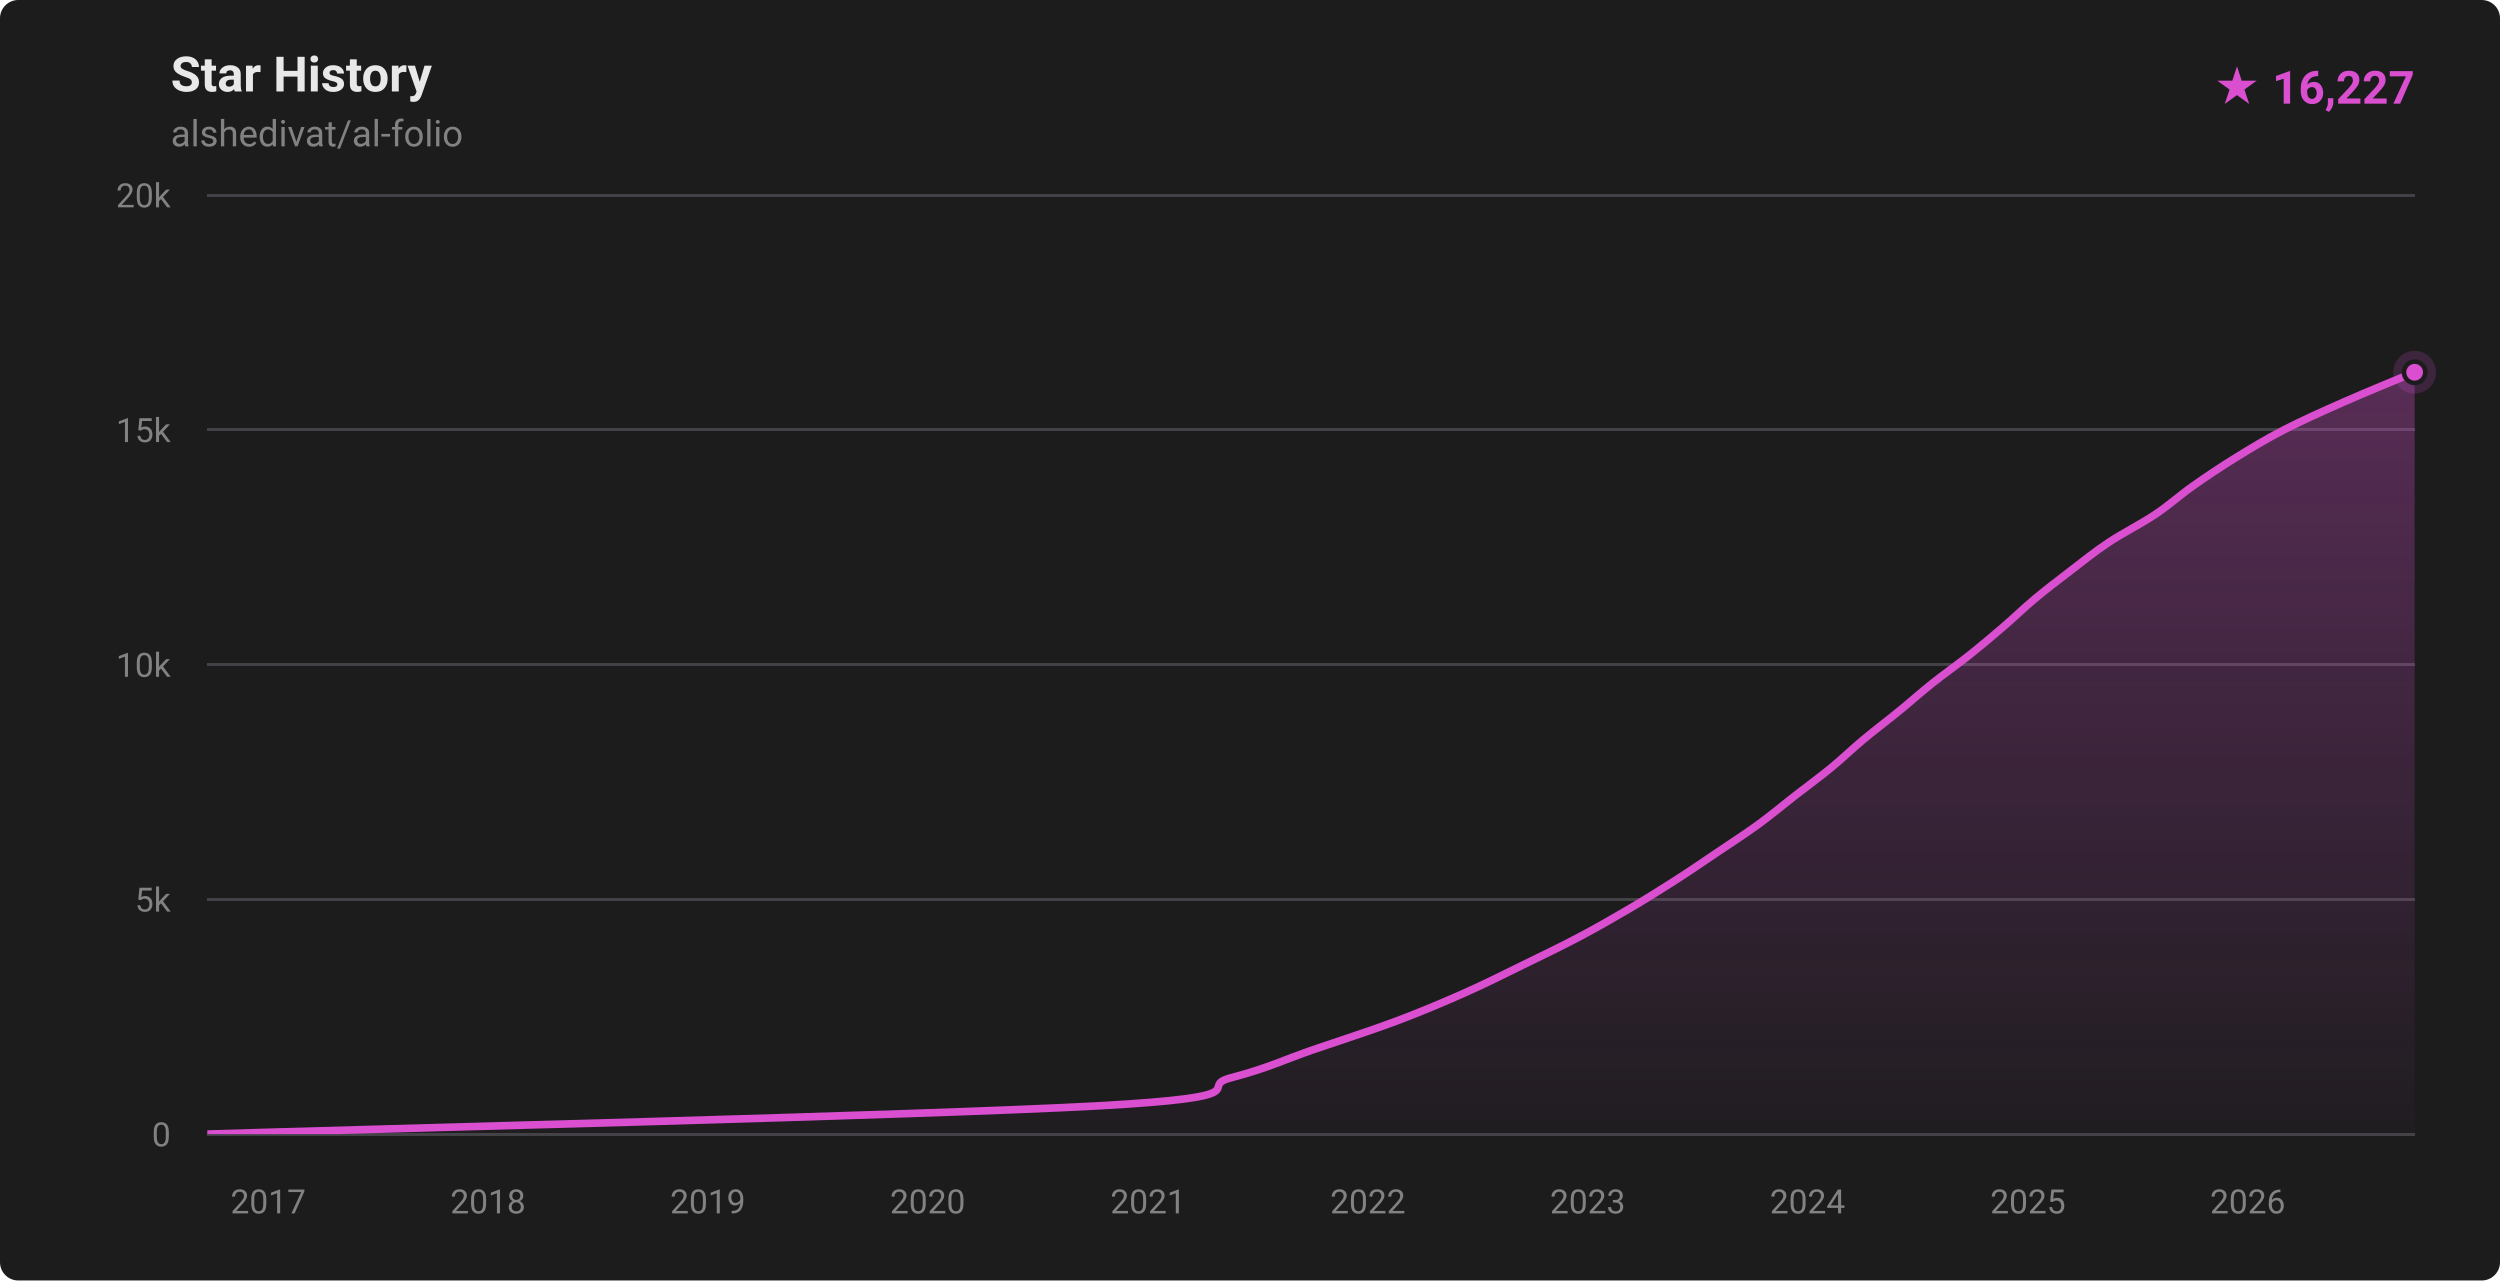
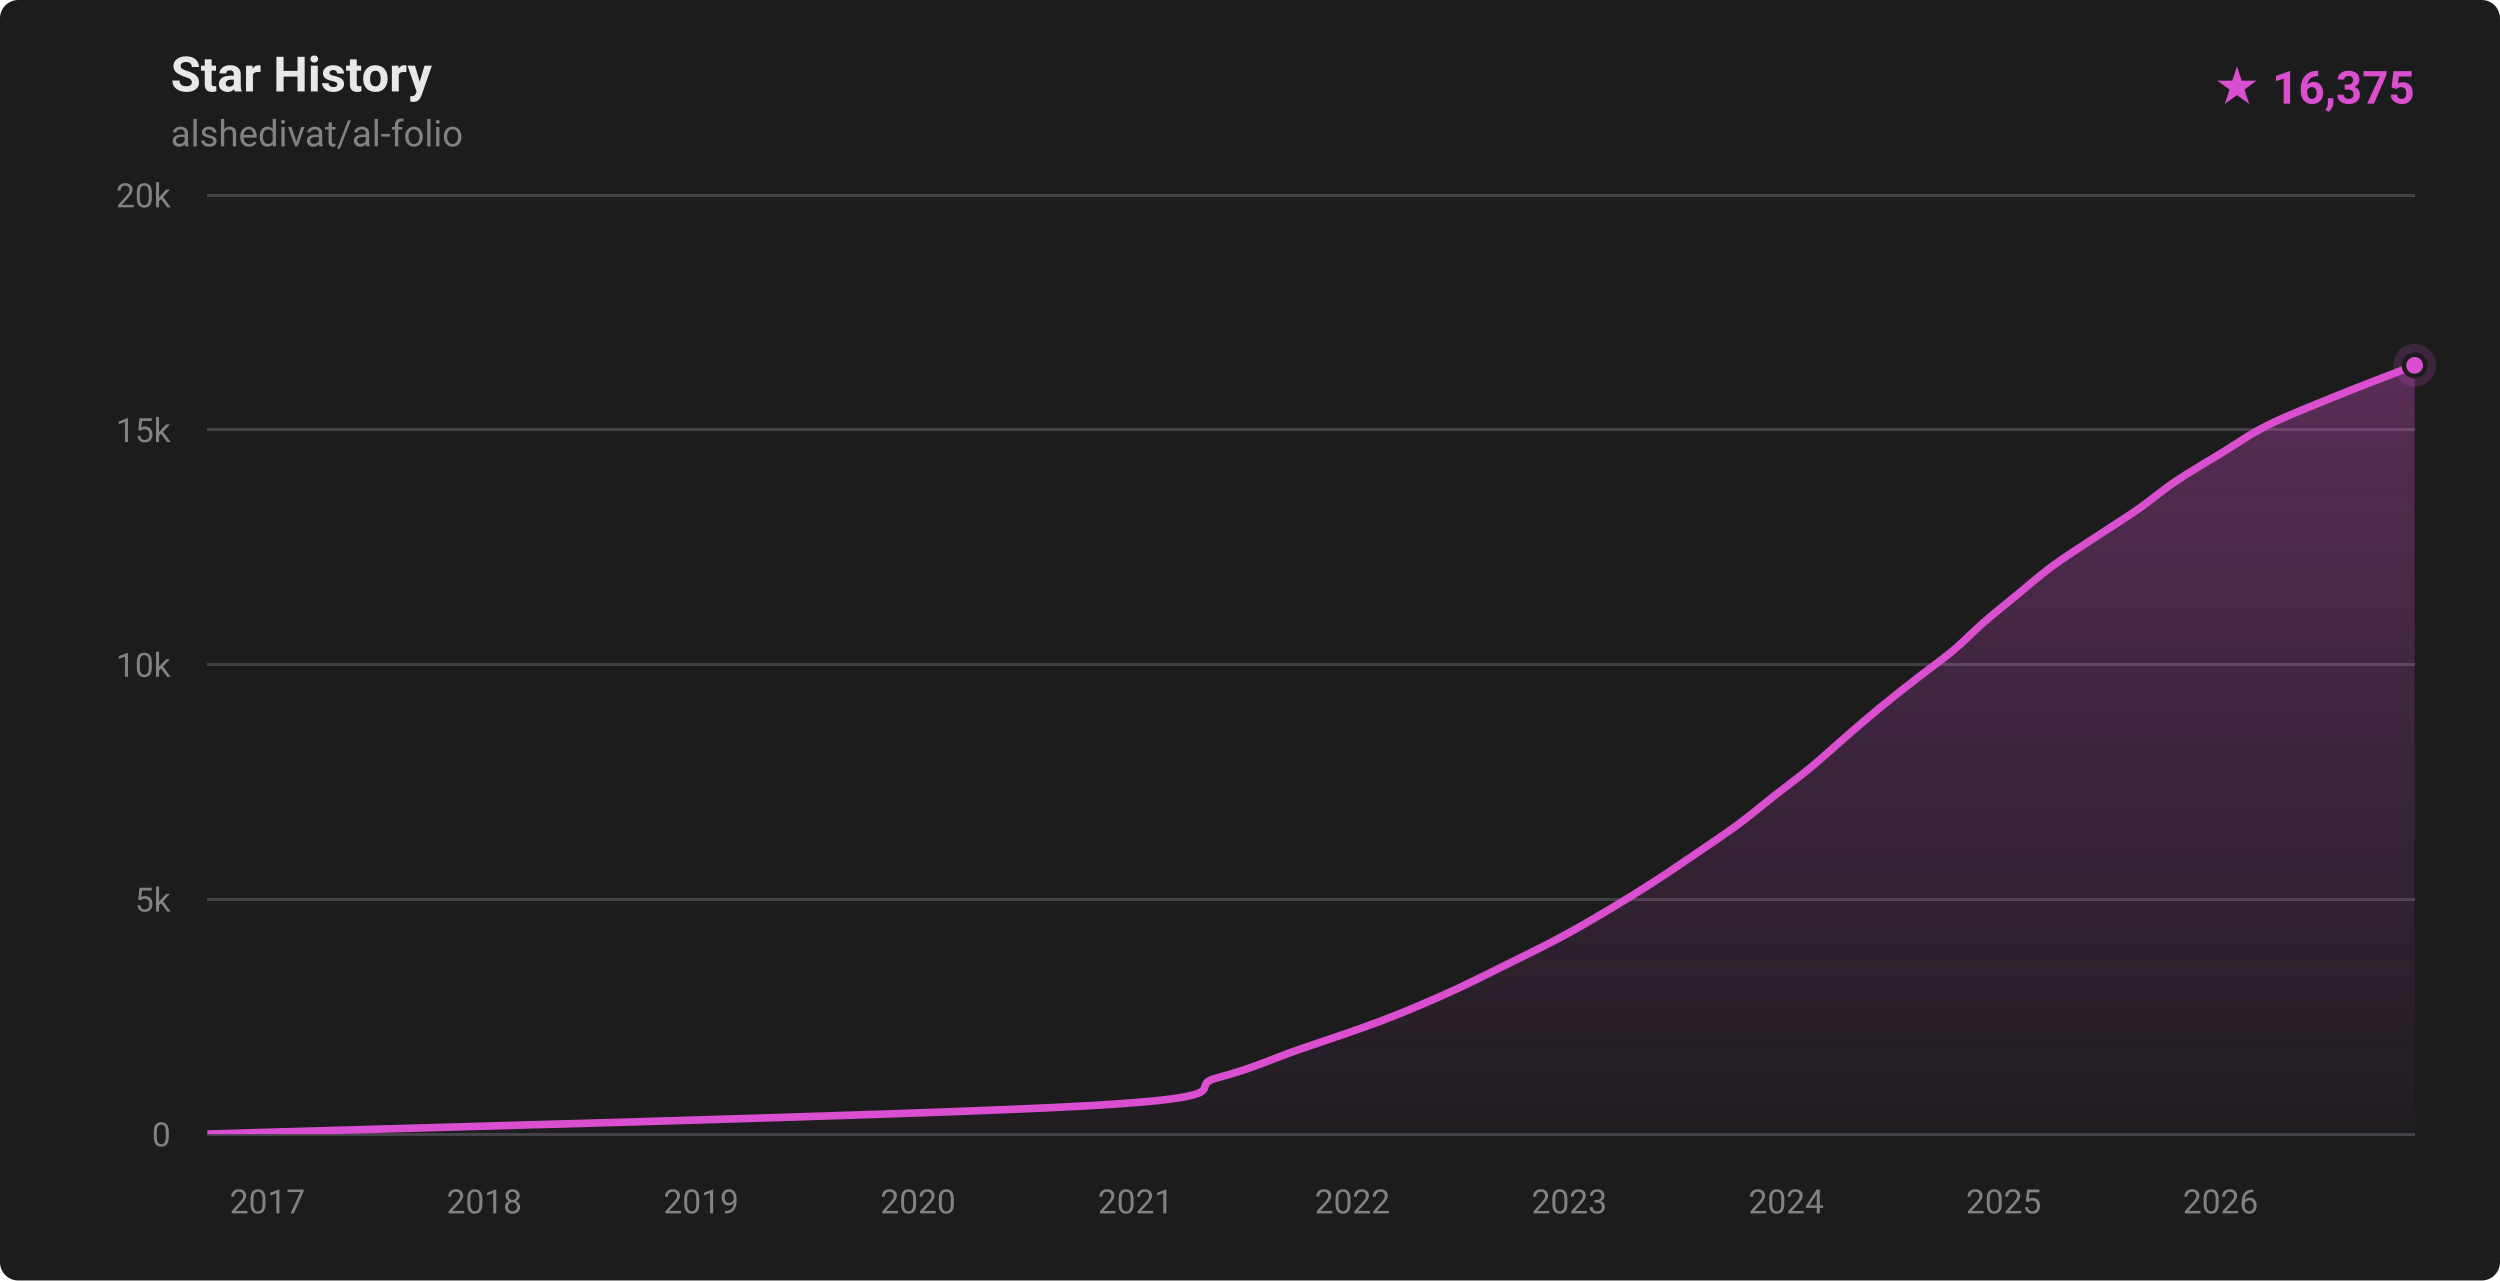
- <svg xmlns="http://www.w3.org/2000/svg" width="820" height="420" viewBox="0 0 820 420" role="img" aria-label="Star history for alshedivat/al-folio: 16227 stars">
+ <svg xmlns="http://www.w3.org/2000/svg" width="820" height="420" viewBox="0 0 820 420" role="img" aria-label="Star history for alshedivat/al-folio: 16375 stars">
  <defs>
    <linearGradient id="fill-dark" x1="0" y1="0" x2="0" y2="1">
      <stop offset="0%" stop-color="rgba(217,79,208,0.32)" />
      <stop offset="100%" stop-color="rgba(217,79,208,0.02)" />
    </linearGradient>
    <clipPath id="plot-dark">
      <rect x="68" y="64" width="724" height="308" />
    </clipPath>
  </defs>
  <style>
    .ttl { font: 600 16px -apple-system,BlinkMacSystemFont,'Segoe UI',Roboto,'Helvetica Neue',Arial,sans-serif; fill: #e8e8e8; }
    .sub { font: 400 12px -apple-system,BlinkMacSystemFont,'Segoe UI',Roboto,'Helvetica Neue',Arial,sans-serif; fill: #828282; }
    .ax  { font: 400 11px -apple-system,BlinkMacSystemFont,'Segoe UI',Roboto,'Helvetica Neue',Arial,sans-serif; fill: #828282; }
    .tot { font: 700 15px -apple-system,BlinkMacSystemFont,'Segoe UI',Roboto,'Helvetica Neue',Arial,sans-serif; fill: #d94fd0; }
  </style>
  <rect width="820" height="420" fill="#1c1c1d" rx="6" />
  <text x="56" y="30" class="ttl">Star History</text>
  <text x="56" y="48" class="sub">alshedivat/al-folio</text>
-   <text x="792" y="34" text-anchor="end" class="tot">★ 16,227</text>
+   <text x="792" y="34" text-anchor="end" class="tot">★ 16,375</text>
  <g stroke="#424246" stroke-width="1" shape-rendering="crispEdges">
    <line x1="68" y1="372.00" x2="792" y2="372.00" />
    <line x1="68" y1="295.00" x2="792" y2="295.00" />
    <line x1="68" y1="218.00" x2="792" y2="218.00" />
    <line x1="68" y1="141.00" x2="792" y2="141.00" />
    <line x1="68" y1="64.00" x2="792" y2="64.00" />
  </g>
  <g>
    <text x="56" y="376.00" text-anchor="end" class="ax">0</text>
    <text x="56" y="299.00" text-anchor="end" class="ax">5k</text>
    <text x="56" y="222.00" text-anchor="end" class="ax">10k</text>
    <text x="56" y="145.00" text-anchor="end" class="ax">15k</text>
    <text x="56" y="68.00" text-anchor="end" class="ax">20k</text>
  </g>
  <g>
-     <text x="87.97" y="398" text-anchor="middle" class="ax">2017</text>
-     <text x="160.07" y="398" text-anchor="middle" class="ax">2018</text>
-     <text x="232.17" y="398" text-anchor="middle" class="ax">2019</text>
-     <text x="304.27" y="398" text-anchor="middle" class="ax">2020</text>
-     <text x="376.56" y="398" text-anchor="middle" class="ax">2021</text>
-     <text x="448.66" y="398" text-anchor="middle" class="ax">2022</text>
-     <text x="520.76" y="398" text-anchor="middle" class="ax">2023</text>
-     <text x="592.86" y="398" text-anchor="middle" class="ax">2024</text>
-     <text x="665.16" y="398" text-anchor="middle" class="ax">2025</text>
-     <text x="737.25" y="398" text-anchor="middle" class="ax">2026</text>
+     <text x="87.71" y="398" text-anchor="middle" class="ax">2017</text>
+     <text x="158.85" y="398" text-anchor="middle" class="ax">2018</text>
+     <text x="229.98" y="398" text-anchor="middle" class="ax">2019</text>
+     <text x="301.12" y="398" text-anchor="middle" class="ax">2020</text>
+     <text x="372.46" y="398" text-anchor="middle" class="ax">2021</text>
+     <text x="443.59" y="398" text-anchor="middle" class="ax">2022</text>
+     <text x="514.73" y="398" text-anchor="middle" class="ax">2023</text>
+     <text x="585.87" y="398" text-anchor="middle" class="ax">2024</text>
+     <text x="657.20" y="398" text-anchor="middle" class="ax">2025</text>
+     <text x="728.34" y="398" text-anchor="middle" class="ax">2026</text>
  </g>
  <g clip-path="url(#plot-dark)">
-     <path d="M 68.00,371.98 C 116.63,370.44 303.84,365.82 359.81,362.74 C 415.78,359.66 391.98,356.58 403.81,353.50 C 415.65,350.42 421.86,347.34 430.85,344.26 C 439.83,341.18 449.50,338.10 457.72,335.02 C 465.94,331.94 473.20,328.86 480.16,325.78 C 487.12,322.70 493.17,319.62 499.48,316.54 C 505.79,313.46 512.19,310.38 518.01,307.30 C 523.83,304.22 529.19,301.14 534.43,298.06 C 539.66,294.98 544.60,291.90 549.40,288.82 C 554.21,285.74 558.68,282.66 563.25,279.58 C 567.82,276.50 572.59,273.42 576.82,270.34 C 581.05,267.26 584.66,264.18 588.62,261.10 C 592.58,258.02 596.82,254.94 600.57,251.86 C 604.32,248.78 607.45,245.70 611.14,242.62 C 614.83,239.54 618.94,236.46 622.71,233.38 C 626.49,230.30 629.92,227.22 633.78,224.14 C 637.65,221.06 642.04,217.98 645.92,214.90 C 649.79,211.82 653.44,208.74 657.02,205.66 C 660.61,202.58 663.73,199.50 667.42,196.42 C 671.11,193.34 675.14,190.26 679.17,187.18 C 683.20,184.10 686.96,181.02 691.59,177.94 C 696.22,174.86 702.35,171.78 706.96,168.70 C 711.56,165.62 714.86,162.54 719.22,159.46 C 723.59,156.38 728.16,153.30 733.14,150.22 C 738.13,147.14 743.16,144.06 749.14,140.98 C 755.12,137.90 762.04,134.82 769.01,131.74 C 775.98,128.66 787.13,124.11 790.96,122.50 C 794.79,120.90 791.83,122.17 792.00,122.10 L 792.00,372.00 L 68.00,372.00 Z" fill="url(#fill-dark)" />
-     <path d="M 68.00,371.98 C 116.63,370.44 303.84,365.82 359.81,362.74 C 415.78,359.66 391.98,356.58 403.81,353.50 C 415.65,350.42 421.86,347.34 430.85,344.26 C 439.83,341.18 449.50,338.10 457.72,335.02 C 465.94,331.94 473.20,328.86 480.16,325.78 C 487.12,322.70 493.17,319.62 499.48,316.54 C 505.79,313.46 512.19,310.38 518.01,307.30 C 523.83,304.22 529.19,301.14 534.43,298.06 C 539.66,294.98 544.60,291.90 549.40,288.82 C 554.21,285.74 558.68,282.66 563.25,279.58 C 567.82,276.50 572.59,273.42 576.82,270.34 C 581.05,267.26 584.66,264.18 588.62,261.10 C 592.58,258.02 596.82,254.94 600.57,251.86 C 604.32,248.78 607.45,245.70 611.14,242.62 C 614.83,239.54 618.94,236.46 622.71,233.38 C 626.49,230.30 629.92,227.22 633.78,224.14 C 637.65,221.06 642.04,217.98 645.92,214.90 C 649.79,211.82 653.44,208.74 657.02,205.66 C 660.61,202.58 663.73,199.50 667.42,196.42 C 671.11,193.34 675.14,190.26 679.17,187.18 C 683.20,184.10 686.96,181.02 691.59,177.94 C 696.22,174.86 702.35,171.78 706.96,168.70 C 711.56,165.62 714.86,162.54 719.22,159.46 C 723.59,156.38 728.16,153.30 733.14,150.22 C 738.13,147.14 743.16,144.06 749.14,140.98 C 755.12,137.90 762.04,134.82 769.01,131.74 C 775.98,128.66 787.13,124.11 790.96,122.50 C 794.79,120.90 791.83,122.17 792.00,122.10" fill="none" stroke="#d94fd0" stroke-width="2.5" stroke-linecap="round" stroke-linejoin="round" />
+     <path d="M 68.00,371.98 C 115.99,370.44 300.70,365.82 355.92,362.74 C 411.15,359.66 387.66,356.58 399.34,353.50 C 411.02,350.42 417.14,347.34 426.01,344.26 C 434.89,341.18 444.45,338.10 452.57,335.02 C 460.69,331.94 467.85,328.86 474.72,325.78 C 481.59,322.70 487.57,319.62 493.80,316.54 C 500.03,313.46 506.39,310.38 512.13,307.30 C 517.87,304.22 523.09,301.14 528.25,298.06 C 533.41,294.98 538.35,291.90 543.11,288.82 C 547.88,285.74 552.34,282.66 556.85,279.58 C 561.37,276.50 566.03,273.42 570.19,270.34 C 574.36,267.26 577.92,264.18 581.85,261.10 C 585.77,258.02 589.70,255.20 593.74,251.86 C 597.78,248.53 602.21,244.42 606.08,241.08 C 609.95,237.75 613.20,234.92 616.96,231.84 C 620.71,228.76 624.67,225.68 628.61,222.60 C 632.56,219.52 636.95,216.44 640.63,213.36 C 644.31,210.28 647.14,207.20 650.67,204.12 C 654.21,201.04 658.09,197.96 661.85,194.88 C 665.61,191.80 669.05,188.72 673.24,185.64 C 677.43,182.56 682.34,179.48 686.98,176.40 C 691.61,173.32 696.64,170.24 701.07,167.16 C 705.50,164.08 708.97,161.00 713.54,157.92 C 718.11,154.84 723.44,151.76 728.50,148.68 C 733.56,145.60 737.71,142.52 743.88,139.44 C 750.04,136.36 757.96,133.28 765.49,130.20 C 773.03,127.12 784.66,122.69 789.08,120.96 C 793.50,119.23 791.51,120.01 792.00,119.83 L 792.00,372.00 L 68.00,372.00 Z" fill="url(#fill-dark)" />
+     <path d="M 68.00,371.98 C 115.99,370.44 300.70,365.82 355.92,362.74 C 411.15,359.66 387.66,356.58 399.34,353.50 C 411.02,350.42 417.14,347.34 426.01,344.26 C 434.89,341.18 444.45,338.10 452.57,335.02 C 460.69,331.94 467.85,328.86 474.72,325.78 C 481.59,322.70 487.57,319.62 493.80,316.54 C 500.03,313.46 506.39,310.38 512.13,307.30 C 517.87,304.22 523.09,301.14 528.25,298.06 C 533.41,294.98 538.35,291.90 543.11,288.82 C 547.88,285.74 552.34,282.66 556.85,279.58 C 561.37,276.50 566.03,273.42 570.19,270.34 C 574.36,267.26 577.92,264.18 581.85,261.10 C 585.77,258.02 589.70,255.20 593.74,251.86 C 597.78,248.53 602.21,244.42 606.08,241.08 C 609.95,237.75 613.20,234.92 616.96,231.84 C 620.71,228.76 624.67,225.68 628.61,222.60 C 632.56,219.52 636.95,216.44 640.63,213.36 C 644.31,210.28 647.14,207.20 650.67,204.12 C 654.21,201.04 658.09,197.96 661.85,194.88 C 665.61,191.80 669.05,188.72 673.24,185.64 C 677.43,182.56 682.34,179.48 686.98,176.40 C 691.61,173.32 696.64,170.24 701.07,167.16 C 705.50,164.08 708.97,161.00 713.54,157.92 C 718.11,154.84 723.44,151.76 728.50,148.68 C 733.56,145.60 737.71,142.52 743.88,139.44 C 750.04,136.36 757.96,133.28 765.49,130.20 C 773.03,127.12 784.66,122.69 789.08,120.96 C 793.50,119.23 791.51,120.01 792.00,119.83" fill="none" stroke="#d94fd0" stroke-width="2.5" stroke-linecap="round" stroke-linejoin="round" />
  </g>
-   <circle cx="792.00" cy="122.10" r="7" fill="#d94fd0" opacity="0.18" />
-   <circle cx="792.00" cy="122.10" r="3.5" fill="#d94fd0" stroke="#1c1c1d" stroke-width="1.5" />
+   <circle cx="792.00" cy="119.83" r="7" fill="#d94fd0" opacity="0.18" />
+   <circle cx="792.00" cy="119.83" r="3.5" fill="#d94fd0" stroke="#1c1c1d" stroke-width="1.5" />
</svg>
